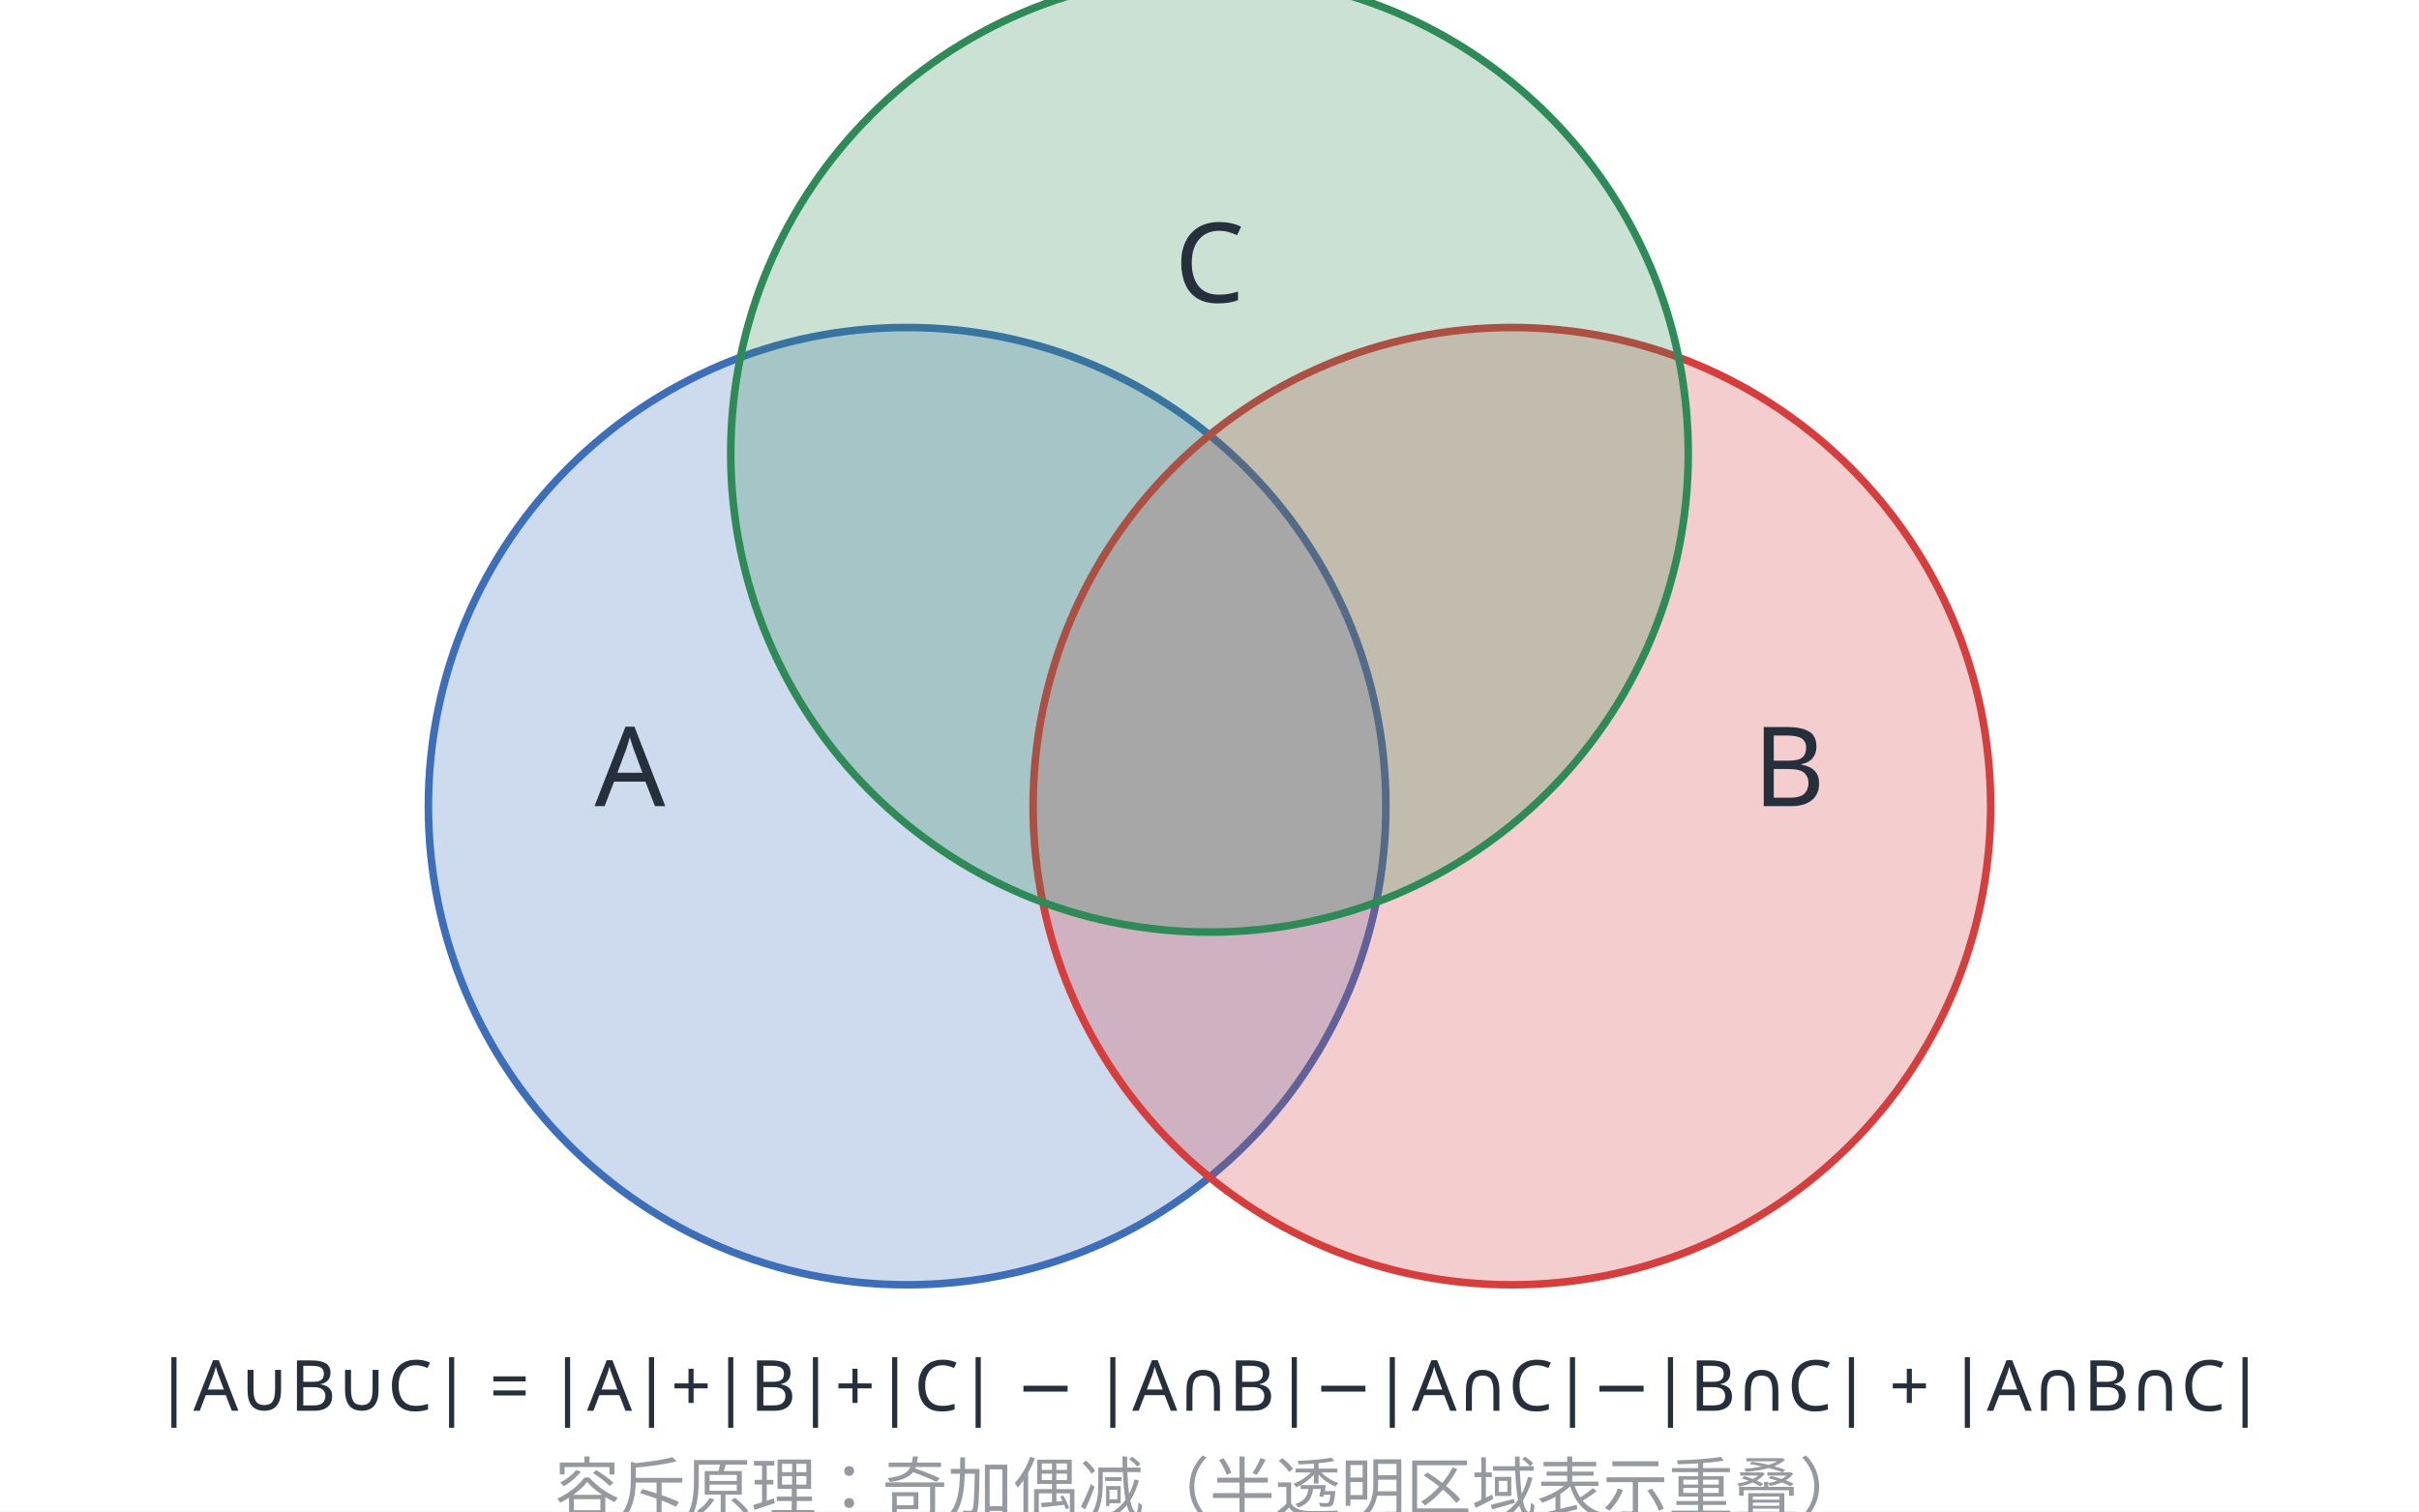
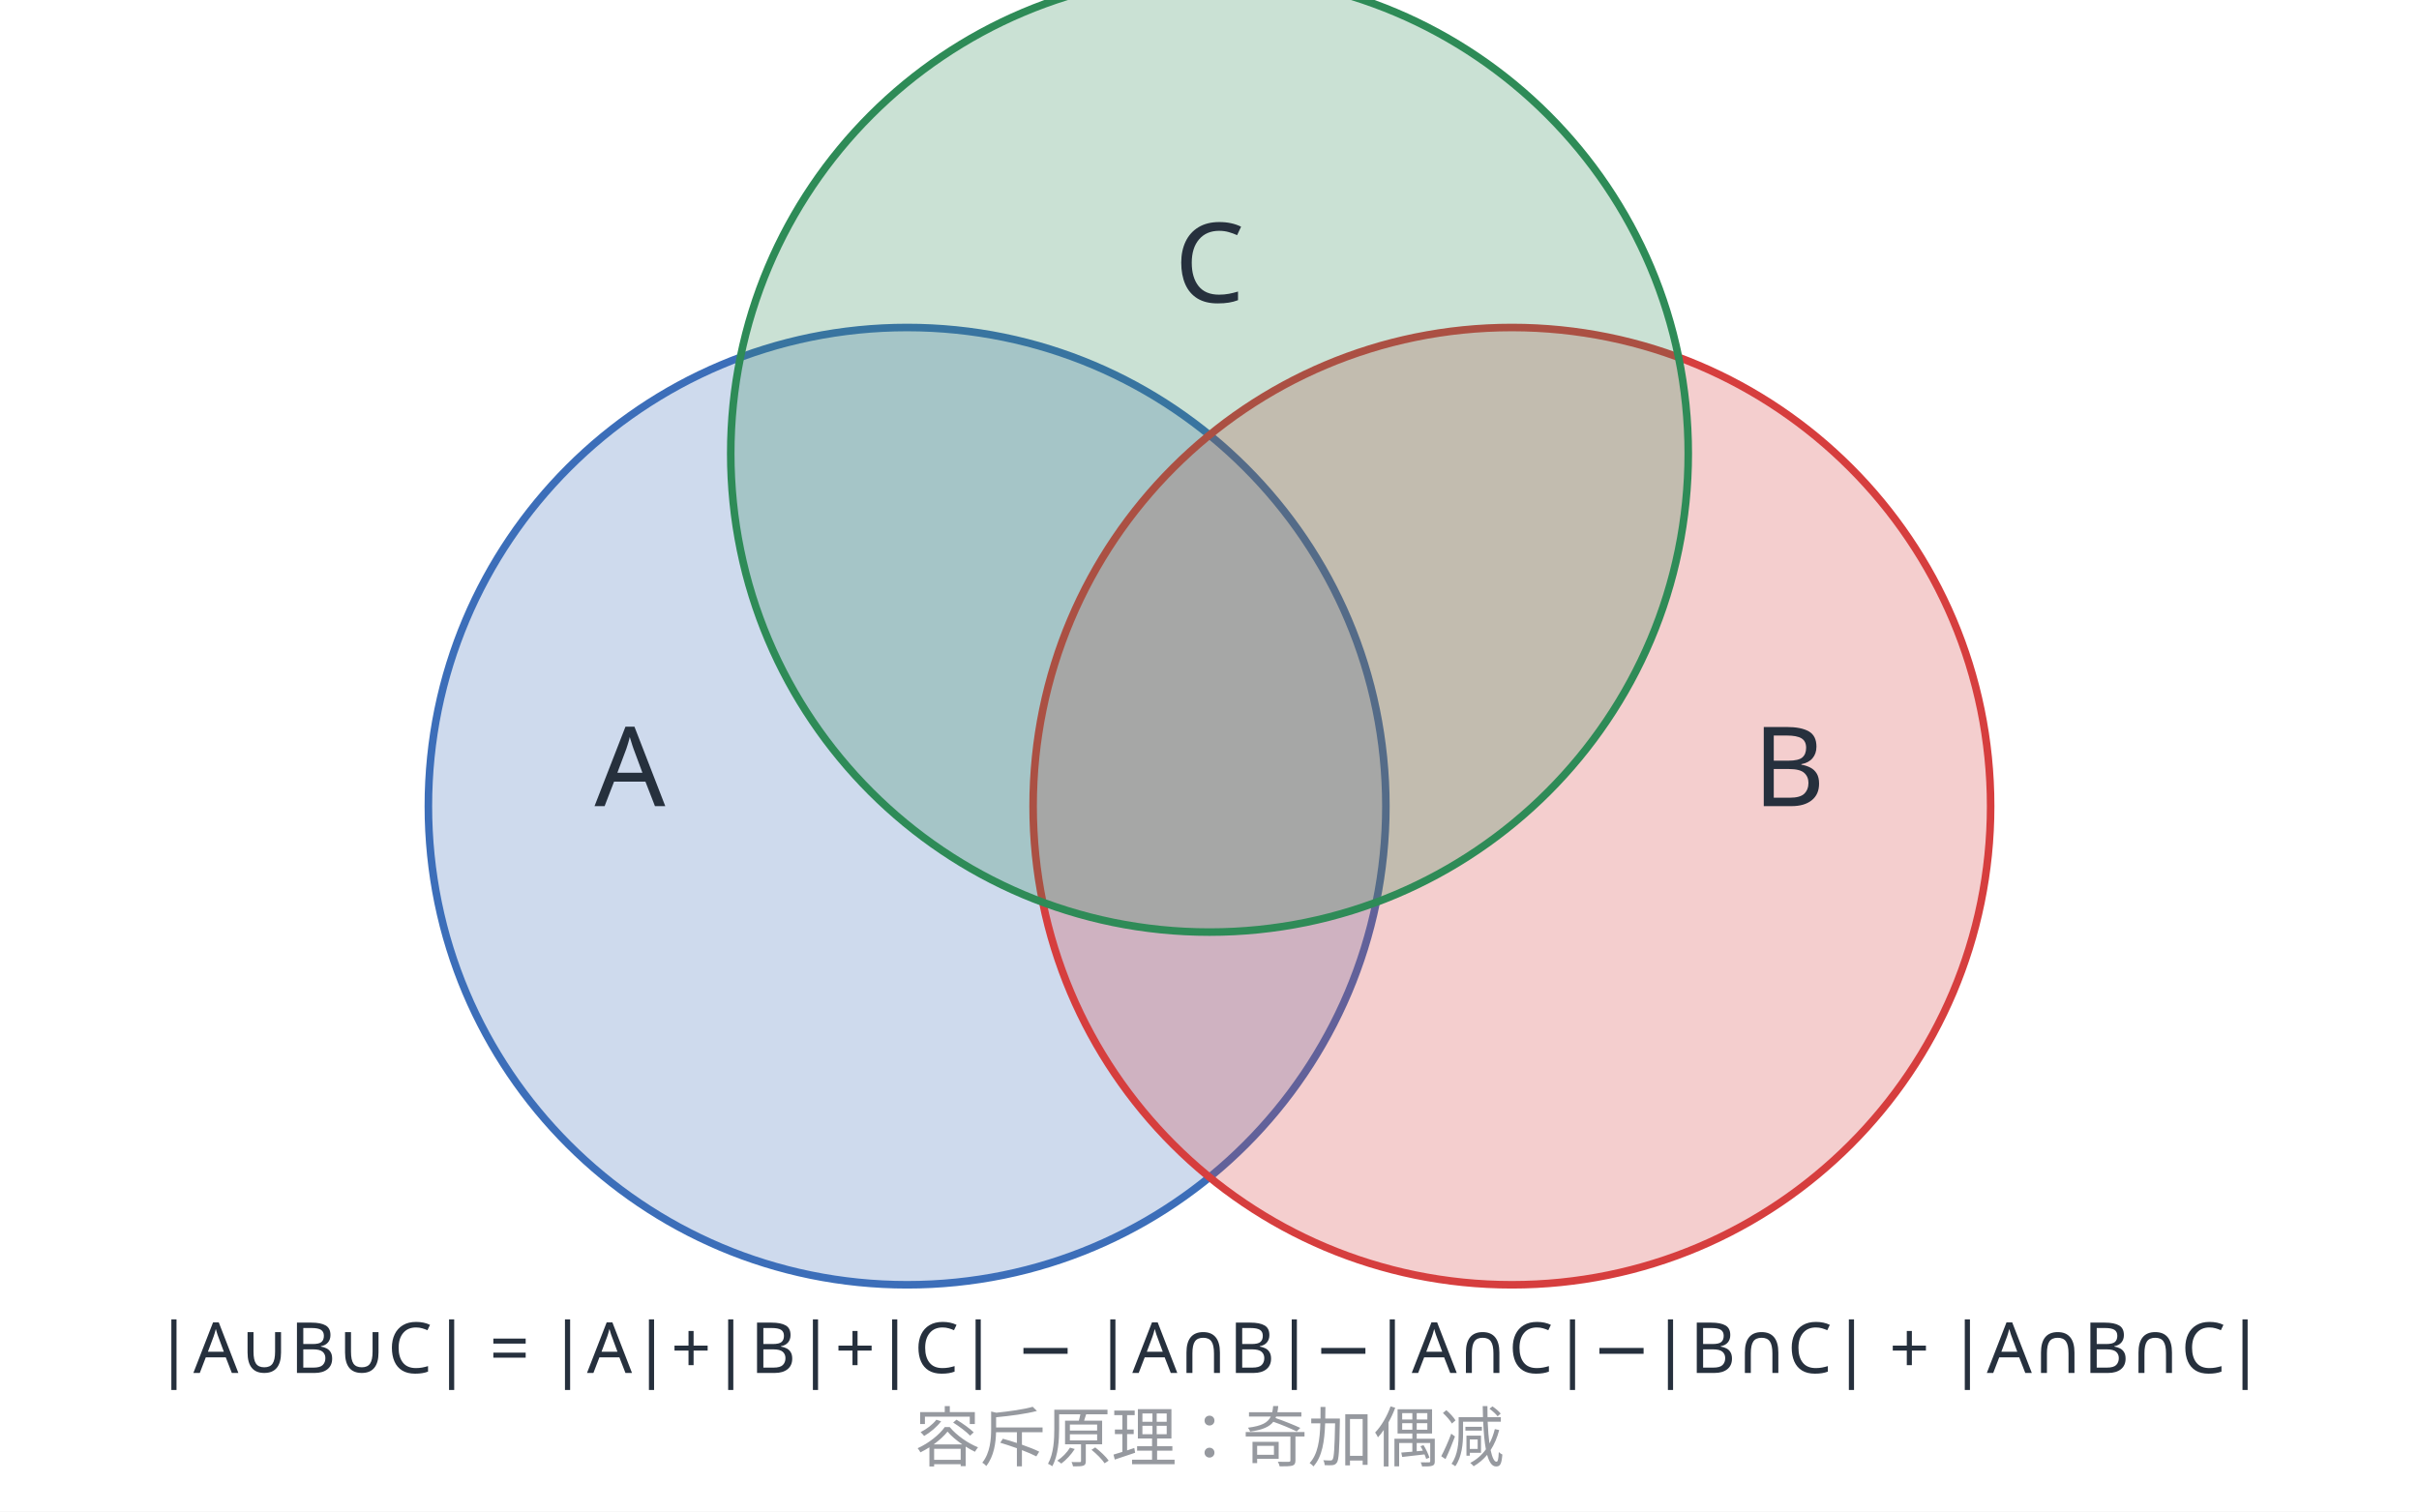
<svg xmlns="http://www.w3.org/2000/svg" width="960" height="600" viewBox="0 0 960 600">
  <rect width="960" height="600" fill="white" />
  <circle cx="360" cy="320" r="190" fill="#3c6eb9" fill-opacity="0.25" stroke="#3c6eb9" stroke-width="3" />
  <circle cx="600" cy="320" r="190" fill="#d63e3e" fill-opacity="0.25" stroke="#d63e3e" stroke-width="3" />
  <circle cx="480" cy="180" r="190" fill="#2e8b57" fill-opacity="0.25" stroke="#2e8b57" stroke-width="3" />
  <text x="250" y="320" font-family="PingFang SC, STHeiti, Heiti SC, sans-serif" font-size="44" fill="#26303d" text-anchor="middle" font-weight="normal">A</text>
  <text x="710" y="320" font-family="PingFang SC, STHeiti, Heiti SC, sans-serif" font-size="44" fill="#26303d" text-anchor="middle" font-weight="normal">B</text>
  <text x="480" y="120" font-family="PingFang SC, STHeiti, Heiti SC, sans-serif" font-size="44" fill="#26303d" text-anchor="middle" font-weight="normal">C</text>
-   <text x="480" y="560" font-family="PingFang SC, STHeiti, Heiti SC, sans-serif" font-size="28" fill="#26303d" text-anchor="middle" font-weight="normal">|A∪B∪C| = |A|+|B|+|C| − |A∩B|−|A∩C|−|B∩C| + |A∩B∩C|</text>
-   <text x="480" y="600" font-family="PingFang SC, STHeiti, Heiti SC, sans-serif" font-size="26" fill="#96999f" text-anchor="middle" font-weight="normal">容斥原理：奇加偶减（半透明区域表示重叠）</text>
+   <text x="480" y="545" font-family="PingFang SC, STHeiti, Heiti SC, sans-serif" font-size="28" fill="#26303d" text-anchor="middle" font-weight="normal">|A∪B∪C| = |A|+|B|+|C| − |A∩B|−|A∩C|−|B∩C| + |A∩B∩C|</text>
+   <text x="480" y="580" font-family="PingFang SC, STHeiti, Heiti SC, sans-serif" font-size="26" fill="#96999f" text-anchor="middle" font-weight="normal">容斥原理：奇加偶减</text>
</svg>
